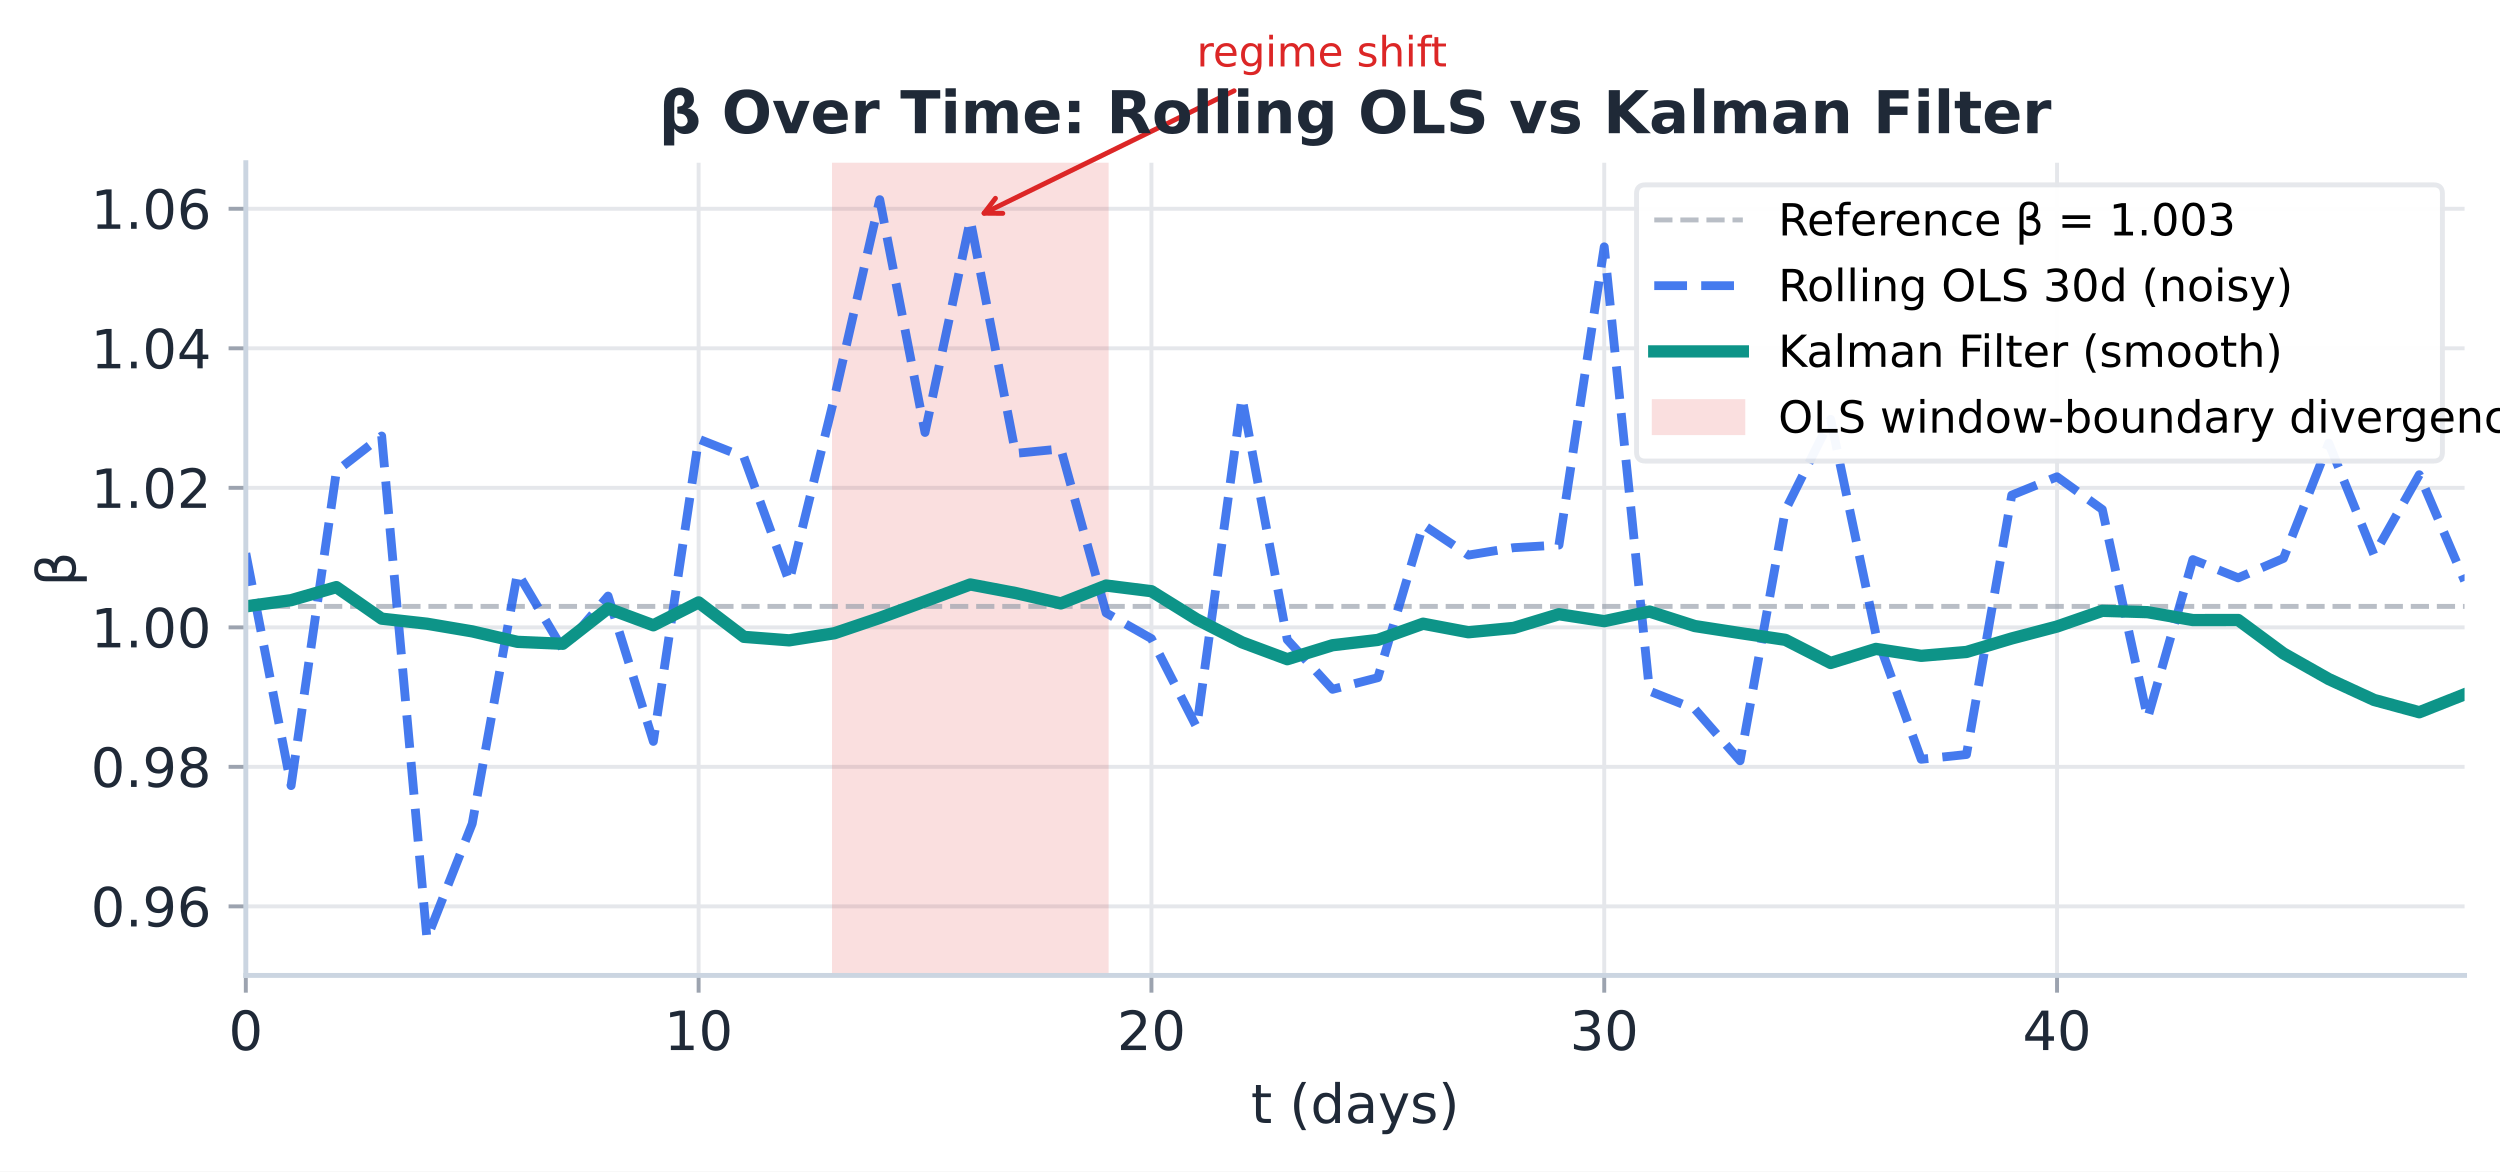
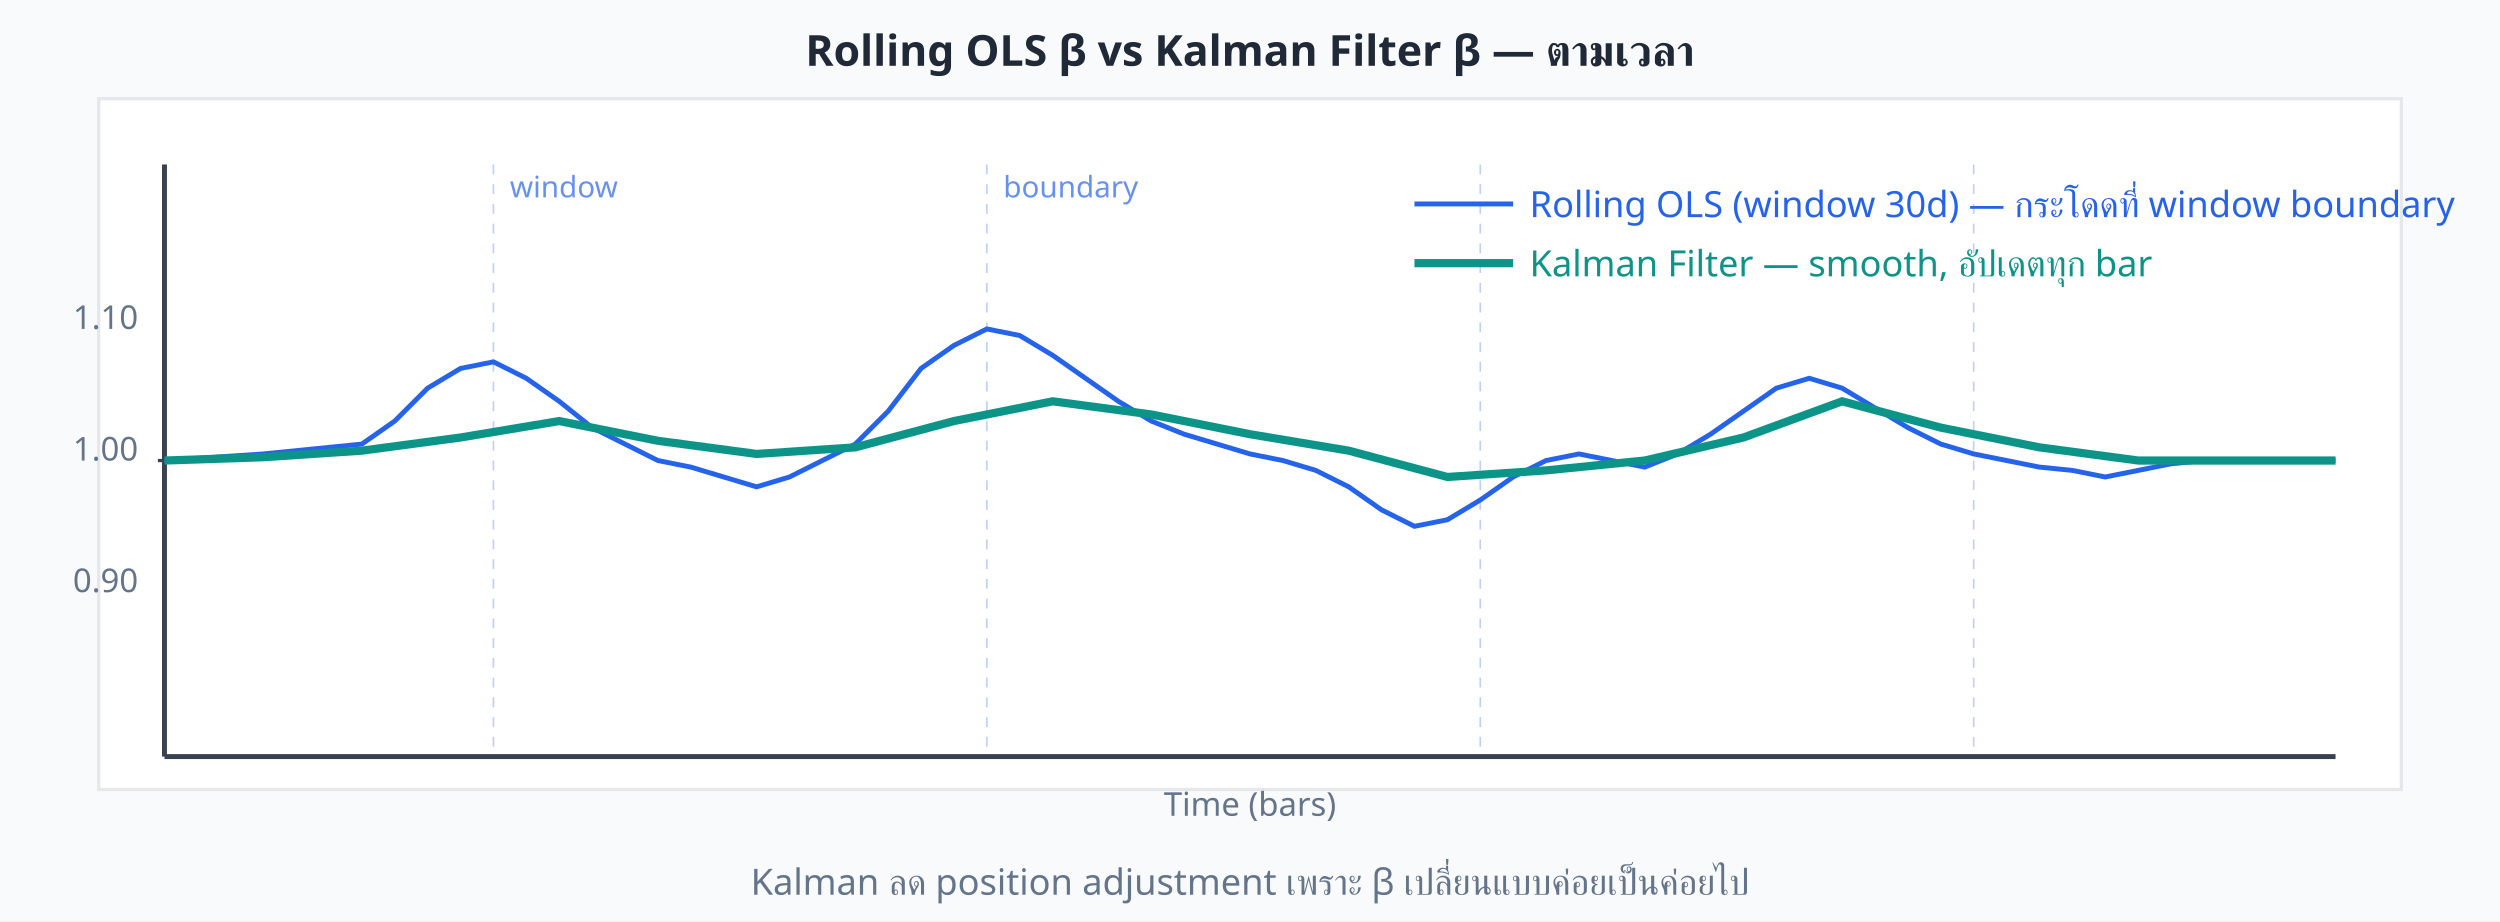
- <svg xmlns="http://www.w3.org/2000/svg" xmlns:xlink="http://www.w3.org/1999/xlink" width="507.978pt" height="238.047pt" viewBox="0 0 507.978 238.047" version="1.1">
-   <defs>
-     <style type="text/css">*{stroke-linejoin: round; stroke-linecap: butt}</style>
-   </defs>
-   <g id="figure_1">
-     <g id="patch_1">
-       <path d="M 0 238.047  L 507.978 238.047  L 507.978 0  L 0 0  z " style="fill: #ffffff" />
-     </g>
-     <g id="axes_1">
-       <g id="patch_2">
-         <path d="M 49.947 198.198  L 500.778 198.198  L 500.778 33.06  L 49.947 33.06  z " style="fill: #ffffff" />
-       </g>
-       <g id="matplotlib.axis_1">
-         <g id="xtick_1">
-           <g id="line2d_1">
-             <path d="M 49.947 198.198  L 49.947 33.06  " clip-path="url(#p5d58e6cdad)" style="fill: none; stroke: #e5e7eb; stroke-width: 0.8; stroke-linecap: square" />
-           </g>
-           <g id="line2d_2">
-             <defs>
-               <path id="m74e7fb3b3c" d="M 0 0  L 0 3.5  " style="stroke: #9ca3af; stroke-width: 0.8" />
-             </defs>
-             <g>
-               <use xlink:href="#m74e7fb3b3c" x="49.947" y="198.198" style="fill: #9ca3af; stroke: #9ca3af; stroke-width: 0.8" />
-             </g>
-           </g>
-           <g id="text_1">
-             <text style="font-size: 11px; font-family: 'Sarabun', 'DejaVu Sans'; text-anchor: middle; fill: #1f2937" x="49.947" y="213.36" transform="rotate(-0 49.94703 213.3604)">0</text>
-           </g>
-         </g>
-         <g id="xtick_2">
-           <g id="line2d_3">
-             <path d="M 141.953 198.198  L 141.953 33.06  " clip-path="url(#p5d58e6cdad)" style="fill: none; stroke: #e5e7eb; stroke-width: 0.8; stroke-linecap: square" />
-           </g>
-           <g id="line2d_4">
-             <g>
-               <use xlink:href="#m74e7fb3b3c" x="141.953" y="198.198" style="fill: #9ca3af; stroke: #9ca3af; stroke-width: 0.8" />
-             </g>
-           </g>
-           <g id="text_2">
-             <text style="font-size: 11px; font-family: 'Sarabun', 'DejaVu Sans'; text-anchor: middle; fill: #1f2937" x="141.953" y="213.36" transform="rotate(-0 141.9533 213.3604)">10</text>
-           </g>
-         </g>
-         <g id="xtick_3">
-           <g id="line2d_5">
-             <path d="M 233.96 198.198  L 233.96 33.06  " clip-path="url(#p5d58e6cdad)" style="fill: none; stroke: #e5e7eb; stroke-width: 0.8; stroke-linecap: square" />
-           </g>
-           <g id="line2d_6">
-             <g>
-               <use xlink:href="#m74e7fb3b3c" x="233.96" y="198.198" style="fill: #9ca3af; stroke: #9ca3af; stroke-width: 0.8" />
-             </g>
-           </g>
-           <g id="text_3">
-             <text style="font-size: 11px; font-family: 'Sarabun', 'DejaVu Sans'; text-anchor: middle; fill: #1f2937" x="233.96" y="213.36" transform="rotate(-0 233.9596 213.3604)">20</text>
-           </g>
-         </g>
-         <g id="xtick_4">
-           <g id="line2d_7">
-             <path d="M 325.966 198.198  L 325.966 33.06  " clip-path="url(#p5d58e6cdad)" style="fill: none; stroke: #e5e7eb; stroke-width: 0.8; stroke-linecap: square" />
-           </g>
-           <g id="line2d_8">
-             <g>
-               <use xlink:href="#m74e7fb3b3c" x="325.966" y="198.198" style="fill: #9ca3af; stroke: #9ca3af; stroke-width: 0.8" />
-             </g>
-           </g>
-           <g id="text_4">
-             <text style="font-size: 11px; font-family: 'Sarabun', 'DejaVu Sans'; text-anchor: middle; fill: #1f2937" x="325.966" y="213.36" transform="rotate(-0 325.966 213.3604)">30</text>
-           </g>
-         </g>
-         <g id="xtick_5">
-           <g id="line2d_9">
-             <path d="M 417.972 198.198  L 417.972 33.06  " clip-path="url(#p5d58e6cdad)" style="fill: none; stroke: #e5e7eb; stroke-width: 0.8; stroke-linecap: square" />
-           </g>
-           <g id="line2d_10">
-             <g>
-               <use xlink:href="#m74e7fb3b3c" x="417.972" y="198.198" style="fill: #9ca3af; stroke: #9ca3af; stroke-width: 0.8" />
-             </g>
-           </g>
-           <g id="text_5">
-             <text style="font-size: 11px; font-family: 'Sarabun', 'DejaVu Sans'; text-anchor: middle; fill: #1f2937" x="417.972" y="213.36" transform="rotate(-0 417.9723 213.3604)">40</text>
-           </g>
-         </g>
-         <g id="text_6">
-           <text style="font-size: 11px; font-family: 'Sarabun', 'DejaVu Sans'; text-anchor: middle; fill: #1f2937" x="275.362" y="228.185" transform="rotate(-0 275.3625 228.185)">t (days)</text>
-         </g>
-       </g>
-       <g id="matplotlib.axis_2">
-         <g id="ytick_1">
-           <g id="line2d_11">
-             <path d="M 49.947 184.171  L 500.778 184.171  " clip-path="url(#p5d58e6cdad)" style="fill: none; stroke: #e5e7eb; stroke-width: 0.8; stroke-linecap: square" />
-           </g>
-           <g id="line2d_12">
-             <defs>
-               <path id="m07b63ee30c" d="M 0 0  L -3.5 0  " style="stroke: #9ca3af; stroke-width: 0.8" />
-             </defs>
-             <g>
-               <use xlink:href="#m07b63ee30c" x="49.947" y="184.171" style="fill: #9ca3af; stroke: #9ca3af; stroke-width: 0.8" />
-             </g>
-           </g>
-           <g id="text_7">
-             <text style="font-size: 11px; font-family: 'Sarabun', 'DejaVu Sans'; text-anchor: end; fill: #1f2937" x="42.947" y="188.252" transform="rotate(-0 42.94703 188.2518)">0.96</text>
-           </g>
-         </g>
-         <g id="ytick_2">
-           <g id="line2d_13">
-             <path d="M 49.947 155.82  L 500.778 155.82  " clip-path="url(#p5d58e6cdad)" style="fill: none; stroke: #e5e7eb; stroke-width: 0.8; stroke-linecap: square" />
-           </g>
-           <g id="line2d_14">
-             <g>
-               <use xlink:href="#m07b63ee30c" x="49.947" y="155.82" style="fill: #9ca3af; stroke: #9ca3af; stroke-width: 0.8" />
-             </g>
-           </g>
-           <g id="text_8">
-             <text style="font-size: 11px; font-family: 'Sarabun', 'DejaVu Sans'; text-anchor: end; fill: #1f2937" x="42.947" y="159.901" transform="rotate(-0 42.94703 159.9011)">0.98</text>
-           </g>
-         </g>
-         <g id="ytick_3">
-           <g id="line2d_15">
-             <path d="M 49.947 127.469  L 500.778 127.469  " clip-path="url(#p5d58e6cdad)" style="fill: none; stroke: #e5e7eb; stroke-width: 0.8; stroke-linecap: square" />
-           </g>
-           <g id="line2d_16">
-             <g>
-               <use xlink:href="#m07b63ee30c" x="49.947" y="127.469" style="fill: #9ca3af; stroke: #9ca3af; stroke-width: 0.8" />
-             </g>
-           </g>
-           <g id="text_9">
-             <text style="font-size: 11px; font-family: 'Sarabun', 'DejaVu Sans'; text-anchor: end; fill: #1f2937" x="42.947" y="131.55" transform="rotate(-0 42.94703 131.5503)">1.00</text>
-           </g>
-         </g>
-         <g id="ytick_4">
-           <g id="line2d_17">
-             <path d="M 49.947 99.118  L 500.778 99.118  " clip-path="url(#p5d58e6cdad)" style="fill: none; stroke: #e5e7eb; stroke-width: 0.8; stroke-linecap: square" />
-           </g>
-           <g id="line2d_18">
-             <g>
-               <use xlink:href="#m07b63ee30c" x="49.947" y="99.118" style="fill: #9ca3af; stroke: #9ca3af; stroke-width: 0.8" />
-             </g>
-           </g>
-           <g id="text_10">
-             <text style="font-size: 11px; font-family: 'Sarabun', 'DejaVu Sans'; text-anchor: end; fill: #1f2937" x="42.947" y="103.2" transform="rotate(-0 42.94703 103.1996)">1.02</text>
-           </g>
-         </g>
-         <g id="ytick_5">
-           <g id="line2d_19">
-             <path d="M 49.947 70.768  L 500.778 70.768  " clip-path="url(#p5d58e6cdad)" style="fill: none; stroke: #e5e7eb; stroke-width: 0.8; stroke-linecap: square" />
-           </g>
-           <g id="line2d_20">
-             <g>
-               <use xlink:href="#m07b63ee30c" x="49.947" y="70.768" style="fill: #9ca3af; stroke: #9ca3af; stroke-width: 0.8" />
-             </g>
-           </g>
-           <g id="text_11">
-             <text style="font-size: 11px; font-family: 'Sarabun', 'DejaVu Sans'; text-anchor: end; fill: #1f2937" x="42.947" y="74.849" transform="rotate(-0 42.94703 74.84888)">1.04</text>
-           </g>
-         </g>
-         <g id="ytick_6">
-           <g id="line2d_21">
-             <path d="M 49.947 42.417  L 500.778 42.417  " clip-path="url(#p5d58e6cdad)" style="fill: none; stroke: #e5e7eb; stroke-width: 0.8; stroke-linecap: square" />
-           </g>
-           <g id="line2d_22">
-             <g>
-               <use xlink:href="#m07b63ee30c" x="49.947" y="42.417" style="fill: #9ca3af; stroke: #9ca3af; stroke-width: 0.8" />
-             </g>
-           </g>
-           <g id="text_12">
-             <text style="font-size: 11px; font-family: 'Sarabun', 'DejaVu Sans'; text-anchor: end; fill: #1f2937" x="42.947" y="46.498" transform="rotate(-0 42.94703 46.49816)">1.06</text>
-           </g>
-         </g>
-         <g id="text_13">
-           <text style="font-size: 11px; font-family: 'Sarabun', 'DejaVu Sans'; text-anchor: middle; fill: #1f2937" x="15.362" y="115.629" transform="rotate(-90 15.36234 115.6289)">β</text>
-         </g>
-       </g>
-       <g id="patch_3">
-         <path d="M 169.555 198.198  L 224.759 198.198  L 224.759 33.06  L 169.555 33.06  z " clip-path="url(#p5d58e6cdad)" style="fill: #dc2626; opacity: 0.15; stroke: #dc2626; stroke-linejoin: miter" />
-       </g>
-       <g id="line2d_23">
-         <path d="M 49.947 123.217  L 500.778 123.217  " clip-path="url(#p5d58e6cdad)" style="fill: none; stroke-dasharray: 3.7,1.6; stroke-dashoffset: 0; stroke: #9ca3af; stroke-opacity: 0.7" />
-       </g>
-       <g id="line2d_24">
-         <path d="M 49.947 112.418  L 59.148 159.628  L 68.348 95.746  L 77.549 88.597  L 86.75 190.692  L 95.95 167.359  L 105.151 116.392  L 114.351 131.898  L 123.552 121.116  L 132.753 150.647  L 141.953 89.217  L 151.154 92.853  L 160.355 118.18  L 169.555 80.743  L 178.756 40.566  L 187.956 87.875  L 197.157 44.693  L 206.358 92.122  L 215.558 91.21  L 224.759 124.542  L 233.96 129.768  L 243.16 147.791  L 252.361 80.768  L 261.562 129.98  L 270.762 140.062  L 279.963 137.7  L 289.163 106.646  L 298.364 112.792  L 307.565 111.286  L 316.765 110.749  L 325.966 50.155  L 335.167 140.419  L 344.367 144.066  L 353.568 154.581  L 362.768 103.681  L 371.969 85.212  L 381.17 128.921  L 390.37 154.277  L 399.571 153.311  L 408.772 100.604  L 417.972 96.877  L 427.173 103.525  L 436.374 145.925  L 445.574 113.702  L 454.775 117.415  L 463.975 113.462  L 473.176 90.041  L 482.377 112.767  L 491.577 96.461  L 500.778 118.021  " clip-path="url(#p5d58e6cdad)" style="fill: none; stroke-dasharray: 6.66,2.88; stroke-dashoffset: 0; stroke: #2563eb; stroke-opacity: 0.85; stroke-width: 1.8" />
-       </g>
-       <g id="line2d_25">
-         <path d="M 49.947 123.217  L 59.148 121.952  L 68.348 119.298  L 77.549 125.705  L 86.75 126.732  L 95.95 128.291  L 105.151 130.418  L 114.351 130.81  L 123.552 123.63  L 132.753 127.055  L 141.953 122.403  L 151.154 129.401  L 160.355 130.114  L 169.555 128.668  L 178.756 125.556  L 187.956 122.184  L 197.157 118.759  L 206.358 120.496  L 215.558 122.61  L 224.759 118.974  L 233.96 120.127  L 243.16 125.835  L 252.361 130.515  L 261.562 133.944  L 270.762 131.105  L 279.963 130.028  L 289.163 126.731  L 298.364 128.468  L 307.565 127.59  L 316.765 124.804  L 325.966 126.219  L 335.167 124.26  L 344.367 127.207  L 353.568 128.634  L 362.768 130.008  L 371.969 134.71  L 381.17 131.853  L 390.37 133.261  L 399.571 132.475  L 408.772 129.725  L 417.972 127.305  L 427.173 124.113  L 436.374 124.39  L 445.574 125.994  L 454.775 125.977  L 463.975 132.771  L 473.176 137.978  L 482.377 142.22  L 491.577 144.724  L 500.778 141.08  " clip-path="url(#p5d58e6cdad)" style="fill: none; stroke: #0d9488; stroke-width: 2.5; stroke-linecap: square" />
-       </g>
-       <g id="patch_4">
-         <path d="M 49.947 198.198  L 49.947 33.06  " style="fill: none; stroke: #cbd5e1; stroke-linejoin: miter; stroke-linecap: square" />
-       </g>
-       <g id="patch_5">
-         <path d="M 49.947 198.198  L 500.778 198.198  " style="fill: none; stroke: #cbd5e1; stroke-linejoin: miter; stroke-linecap: square" />
-       </g>
-       <g id="patch_6">
-         <path d="M 250.758 18.444  Q 224.856 31.129 199.957 43.322  " style="fill: none; stroke: #dc2626; stroke-linecap: round" />
-         <path d="M 203.758 43.353  L 199.957 43.322  L 202.263 40.3  " style="fill: none; stroke: #dc2626; stroke-linecap: round" />
-       </g>
-       <g id="text_14">
-         <text style="font-size: 8.5px; font-family: 'Sarabun', 'DejaVu Sans'; text-anchor: start; fill: #dc2626" x="243.16" y="13.507" transform="rotate(-0 243.1603 13.50727)">regime shift</text>
-       </g>
-       <g id="text_15">
-         <text style="font-weight: 700; font-size: 12px; font-family: 'Sarabun', 'DejaVu Sans'; text-anchor: middle; fill: #1f2937" x="275.362" y="27.06" transform="rotate(-0 275.3625 27.05973)">β Over Time: Rolling OLS vs Kalman Filter</text>
-       </g>
-       <g id="legend_1">
-         <g id="patch_7">
-           <path d="M 334.33 93.686  L 494.478 93.686  Q 496.278 93.686 496.278 91.886  L 496.278 39.36  Q 496.278 37.56 494.478 37.56  L 334.33 37.56  Q 332.53 37.56 332.53 39.36  L 332.53 91.886  Q 332.53 93.686 334.33 93.686  z " style="fill: #ffffff; opacity: 0.95; stroke: #e5e7eb; stroke-linejoin: miter" />
-         </g>
-         <g id="line2d_26">
-           <path d="M 336.13 44.688  L 345.13 44.688  L 354.13 44.688  " style="fill: none; stroke-dasharray: 3.7,1.6; stroke-dashoffset: 0; stroke: #9ca3af; stroke-opacity: 0.7" />
-         </g>
-         <g id="text_16">
-           <text style="font-size: 9px; font-family: 'Sarabun', 'DejaVu Sans'; text-anchor: start" x="361.33" y="47.838" transform="rotate(-0 361.33 47.83801)">Reference β = 1.003</text>
-         </g>
-         <g id="line2d_27">
-           <path d="M 336.13 58.045  L 345.13 58.045  L 354.13 58.045  " style="fill: none; stroke-dasharray: 6.66,2.88; stroke-dashoffset: 0; stroke: #2563eb; stroke-opacity: 0.85; stroke-width: 1.8" />
-         </g>
-         <g id="text_17">
-           <text style="font-size: 9px; font-family: 'Sarabun', 'DejaVu Sans'; text-anchor: start" x="361.33" y="61.195" transform="rotate(-0 361.33 61.19457)">Rolling OLS 30d (noisy)</text>
-         </g>
-         <g id="line2d_28">
-           <path d="M 336.13 71.401  L 345.13 71.401  L 354.13 71.401  " style="fill: none; stroke: #0d9488; stroke-width: 2.5; stroke-linecap: square" />
-         </g>
-         <g id="text_18">
-           <text style="font-size: 9px; font-family: 'Sarabun', 'DejaVu Sans'; text-anchor: start" x="361.33" y="74.551" transform="rotate(-0 361.33 74.55113)">Kalman Filter (smooth)</text>
-         </g>
-         <g id="patch_8">
-           <path d="M 336.13 87.908  L 354.13 87.908  L 354.13 81.608  L 336.13 81.608  z " style="fill: #dc2626; opacity: 0.15; stroke: #dc2626; stroke-linejoin: miter" />
-         </g>
-         <g id="text_19">
-           <text style="font-size: 9px; font-family: 'Sarabun', 'DejaVu Sans'; text-anchor: start" x="361.33" y="87.908" transform="rotate(-0 361.33 87.9077)">OLS window-boundary divergence</text>
-         </g>
-       </g>
-     </g>
-   </g>
-   <defs>
-     <clipPath id="p5d58e6cdad">
-       <rect x="49.947" y="33.06" width="450.831" height="165.138" />
-     </clipPath>
-   </defs>
+ <svg xmlns="http://www.w3.org/2000/svg" viewBox="0 0 760 280" font-family="sans-serif">
+   <rect width="760" height="280" fill="#f9fafb" />
+   <text x="380" y="20" text-anchor="middle" font-size="13" fill="#1f2937" font-weight="700">Rolling OLS β vs Kalman Filter β — ตามเวลา</text>
+   <rect x="30" y="30" width="700" height="210" fill="white" stroke="#e5e7eb" />
+   <line x1="50" y1="230" x2="710" y2="230" stroke="#374151" stroke-width="1.5" />
+   <line x1="50" y1="230" x2="50" y2="50" stroke="#374151" stroke-width="1.5" />
+   <text x="380" y="248" text-anchor="middle" font-size="10" fill="#64748b">Time (bars)</text>
+   <text x="42" y="100" text-anchor="end" font-size="10" fill="#64748b">1.10</text>
+   <text x="42" y="140" text-anchor="end" font-size="10" fill="#64748b">1.00</text>
+   <text x="42" y="180" text-anchor="end" font-size="10" fill="#64748b">0.90</text>
+   <line x1="48" y1="140" x2="52" y2="140" stroke="#374151" stroke-width="1" />
+   <polyline points="50,140 80,138 110,135 120,128 130,118 140,112 150,110 160,115 170,122 180,130 190,135 200,140 210,142 220,145 230,148 240,145 250,140 260,135 270,125 280,112 290,105 300,100 310,102 320,108 330,115 340,122 350,128 360,132 370,135 380,138 390,140 400,143 410,148 420,155 430,160 440,158 450,152 460,145 470,140 480,138 490,140 500,142 510,138 520,132 530,125 540,118 550,115 560,118 570,124 580,130 590,135 600,138 610,140 620,142 630,143 640,145 650,143 660,141 670,140 680,140 695,140 710,140" fill="none" stroke="#2563eb" stroke-width="1.5" />
+   <polyline points="50,140 80,139 110,137 140,133 170,128 200,134 230,138 260,136 290,128 320,122 350,126 380,132 410,137 440,145 470,143 500,140 530,133 560,122 590,130 620,136 650,140 680,140 710,140" fill="none" stroke="#0d9488" stroke-width="2.5" />
+   <line x1="150" y1="50" x2="150" y2="230" stroke="#2563eb" stroke-width="0.5" stroke-dasharray="3,3" opacity="0.3" />
+   <line x1="300" y1="50" x2="300" y2="230" stroke="#2563eb" stroke-width="0.5" stroke-dasharray="3,3" opacity="0.3" />
+   <line x1="450" y1="50" x2="450" y2="230" stroke="#2563eb" stroke-width="0.5" stroke-dasharray="3,3" opacity="0.3" />
+   <line x1="600" y1="50" x2="600" y2="230" stroke="#2563eb" stroke-width="0.5" stroke-dasharray="3,3" opacity="0.3" />
+   <text x="155" y="60" font-size="9" fill="#2563eb" opacity="0.7">window</text>
+   <text x="305" y="60" font-size="9" fill="#2563eb" opacity="0.7">boundary</text>
+   <line x1="430" y1="62" x2="460" y2="62" stroke="#2563eb" stroke-width="1.5" />
+   <text x="465" y="66" font-size="11" fill="#2563eb">Rolling OLS (window 30d) — กระโดดที่ window boundary</text>
+   <line x1="430" y1="80" x2="460" y2="80" stroke="#0d9488" stroke-width="2.5" />
+   <text x="465" y="84" font-size="11" fill="#0d9488">Kalman Filter — smooth, อัปเดตทุก bar</text>
+   <text x="380" y="272" text-anchor="middle" font-size="11" fill="#64748b">Kalman ลด position adjustment เพราะ β เปลี่ยนแบบค่อยเป็นค่อยไป</text>
</svg>
